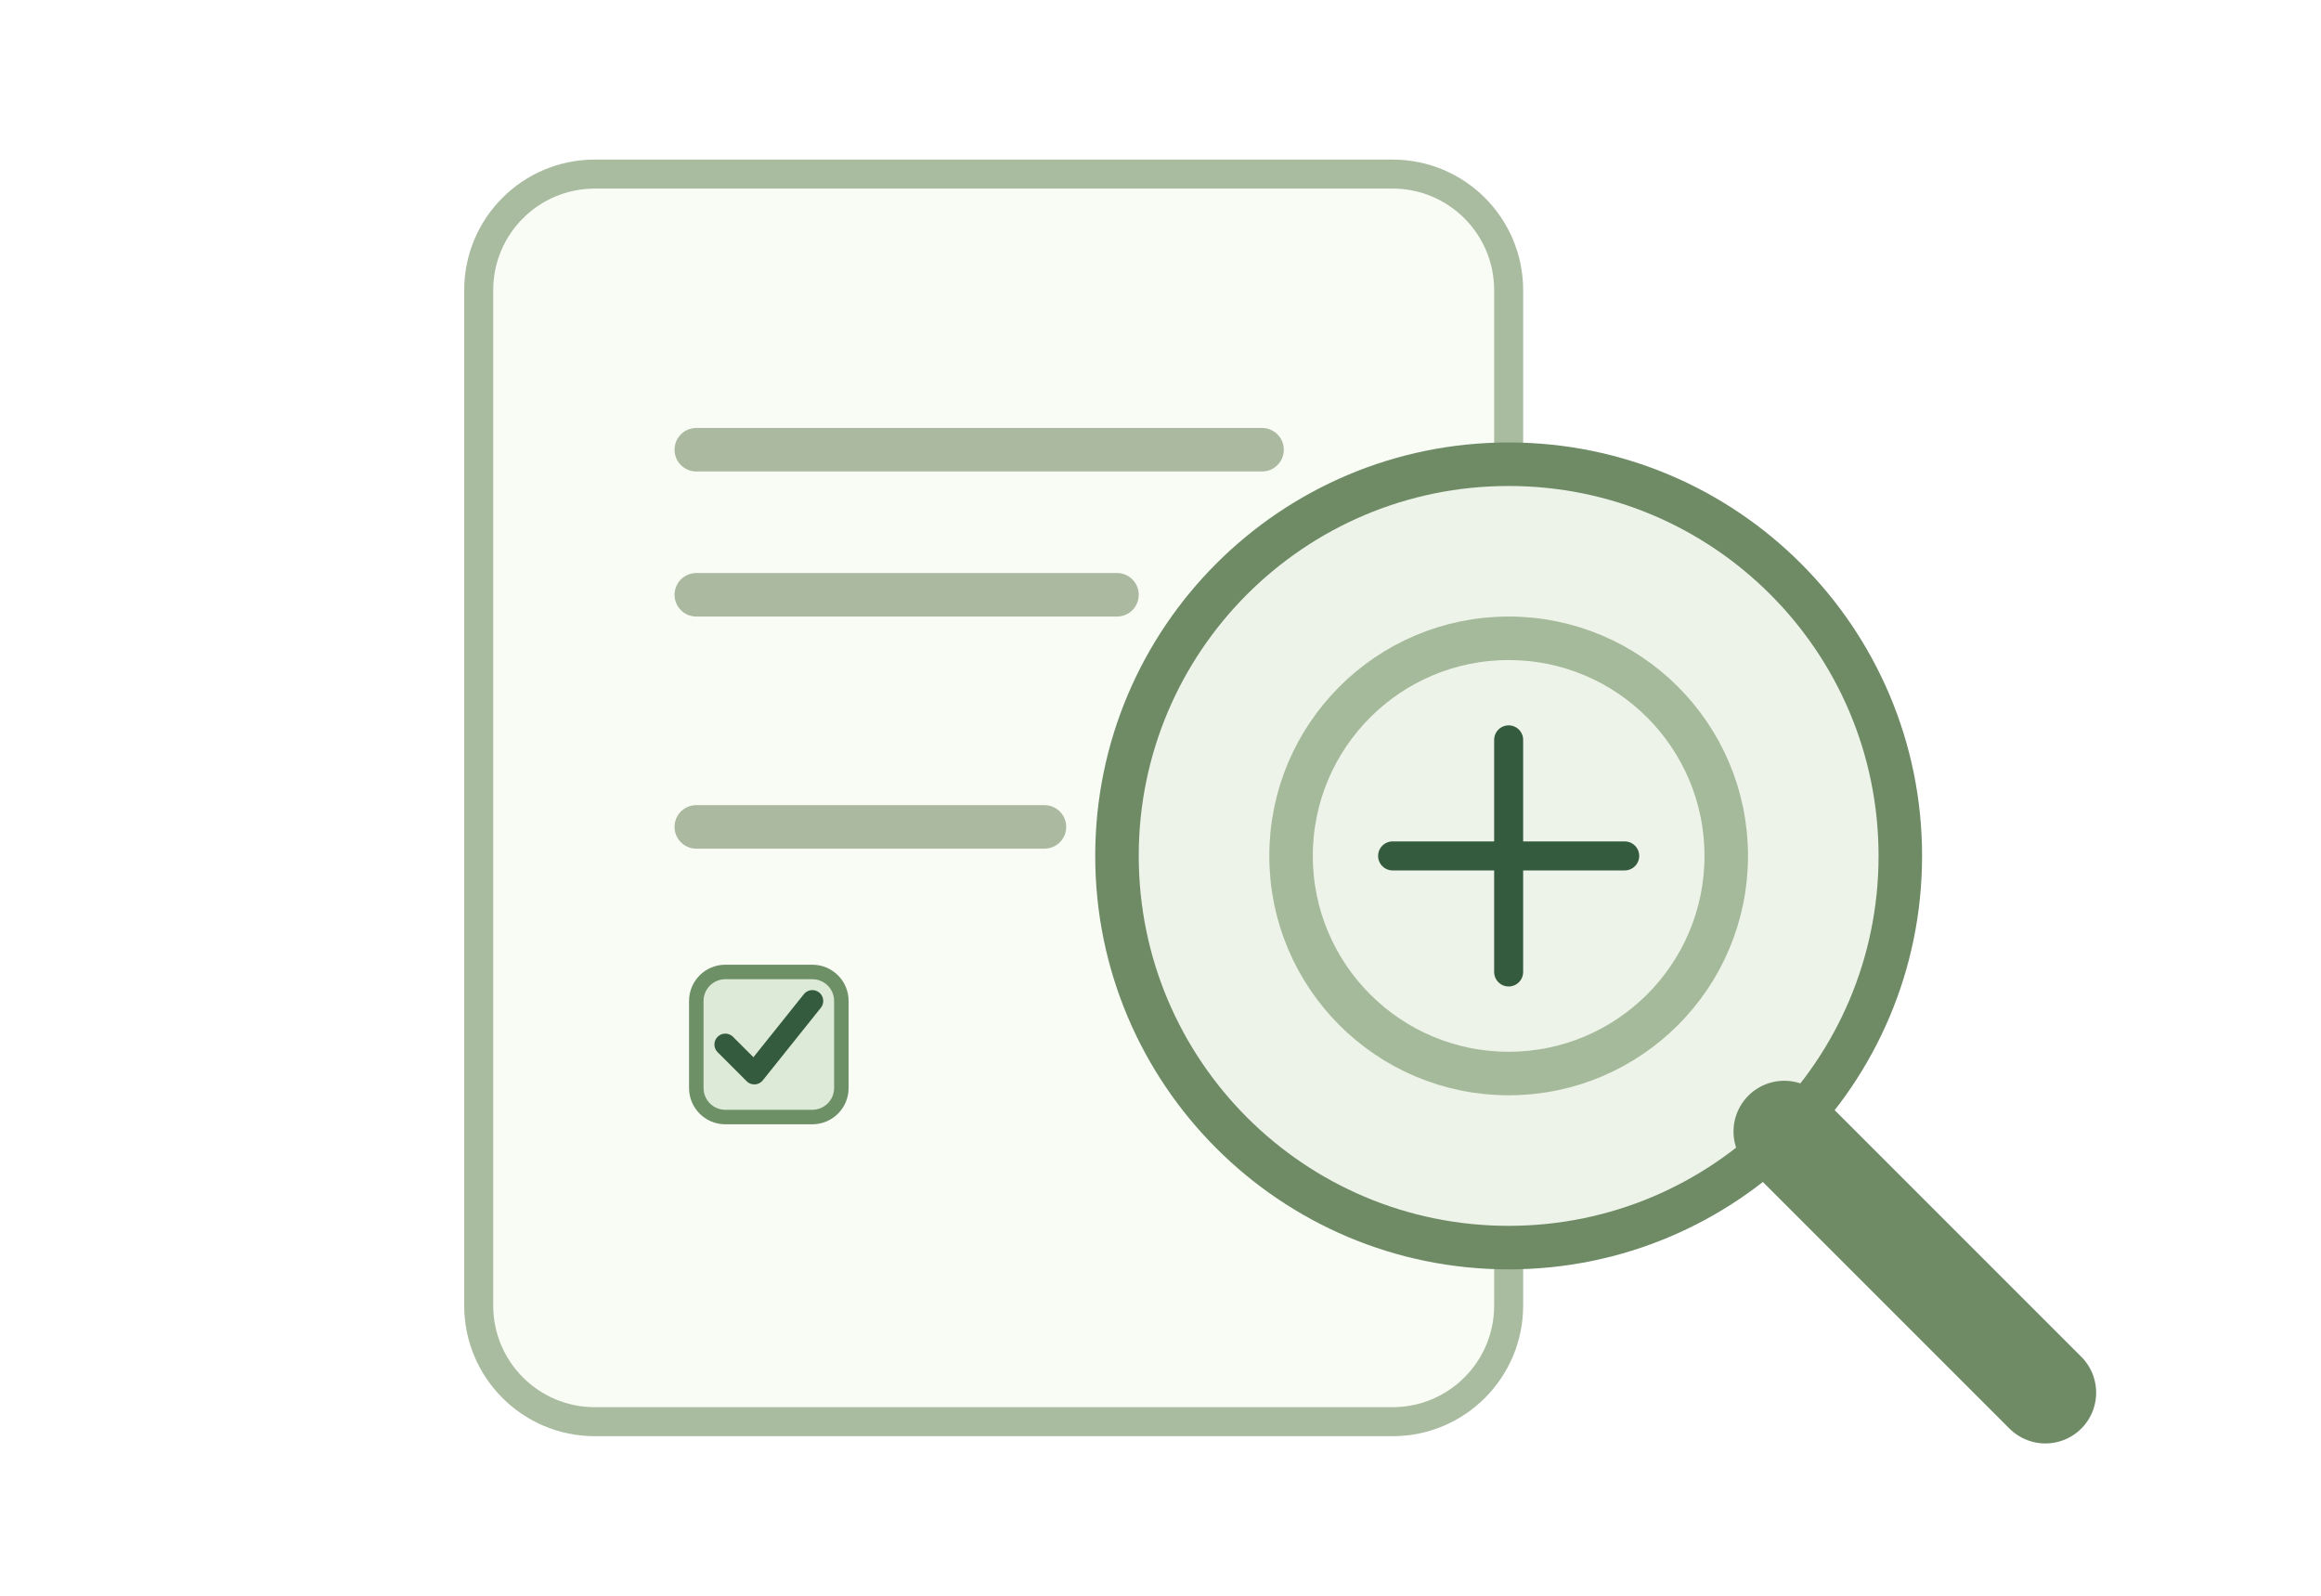
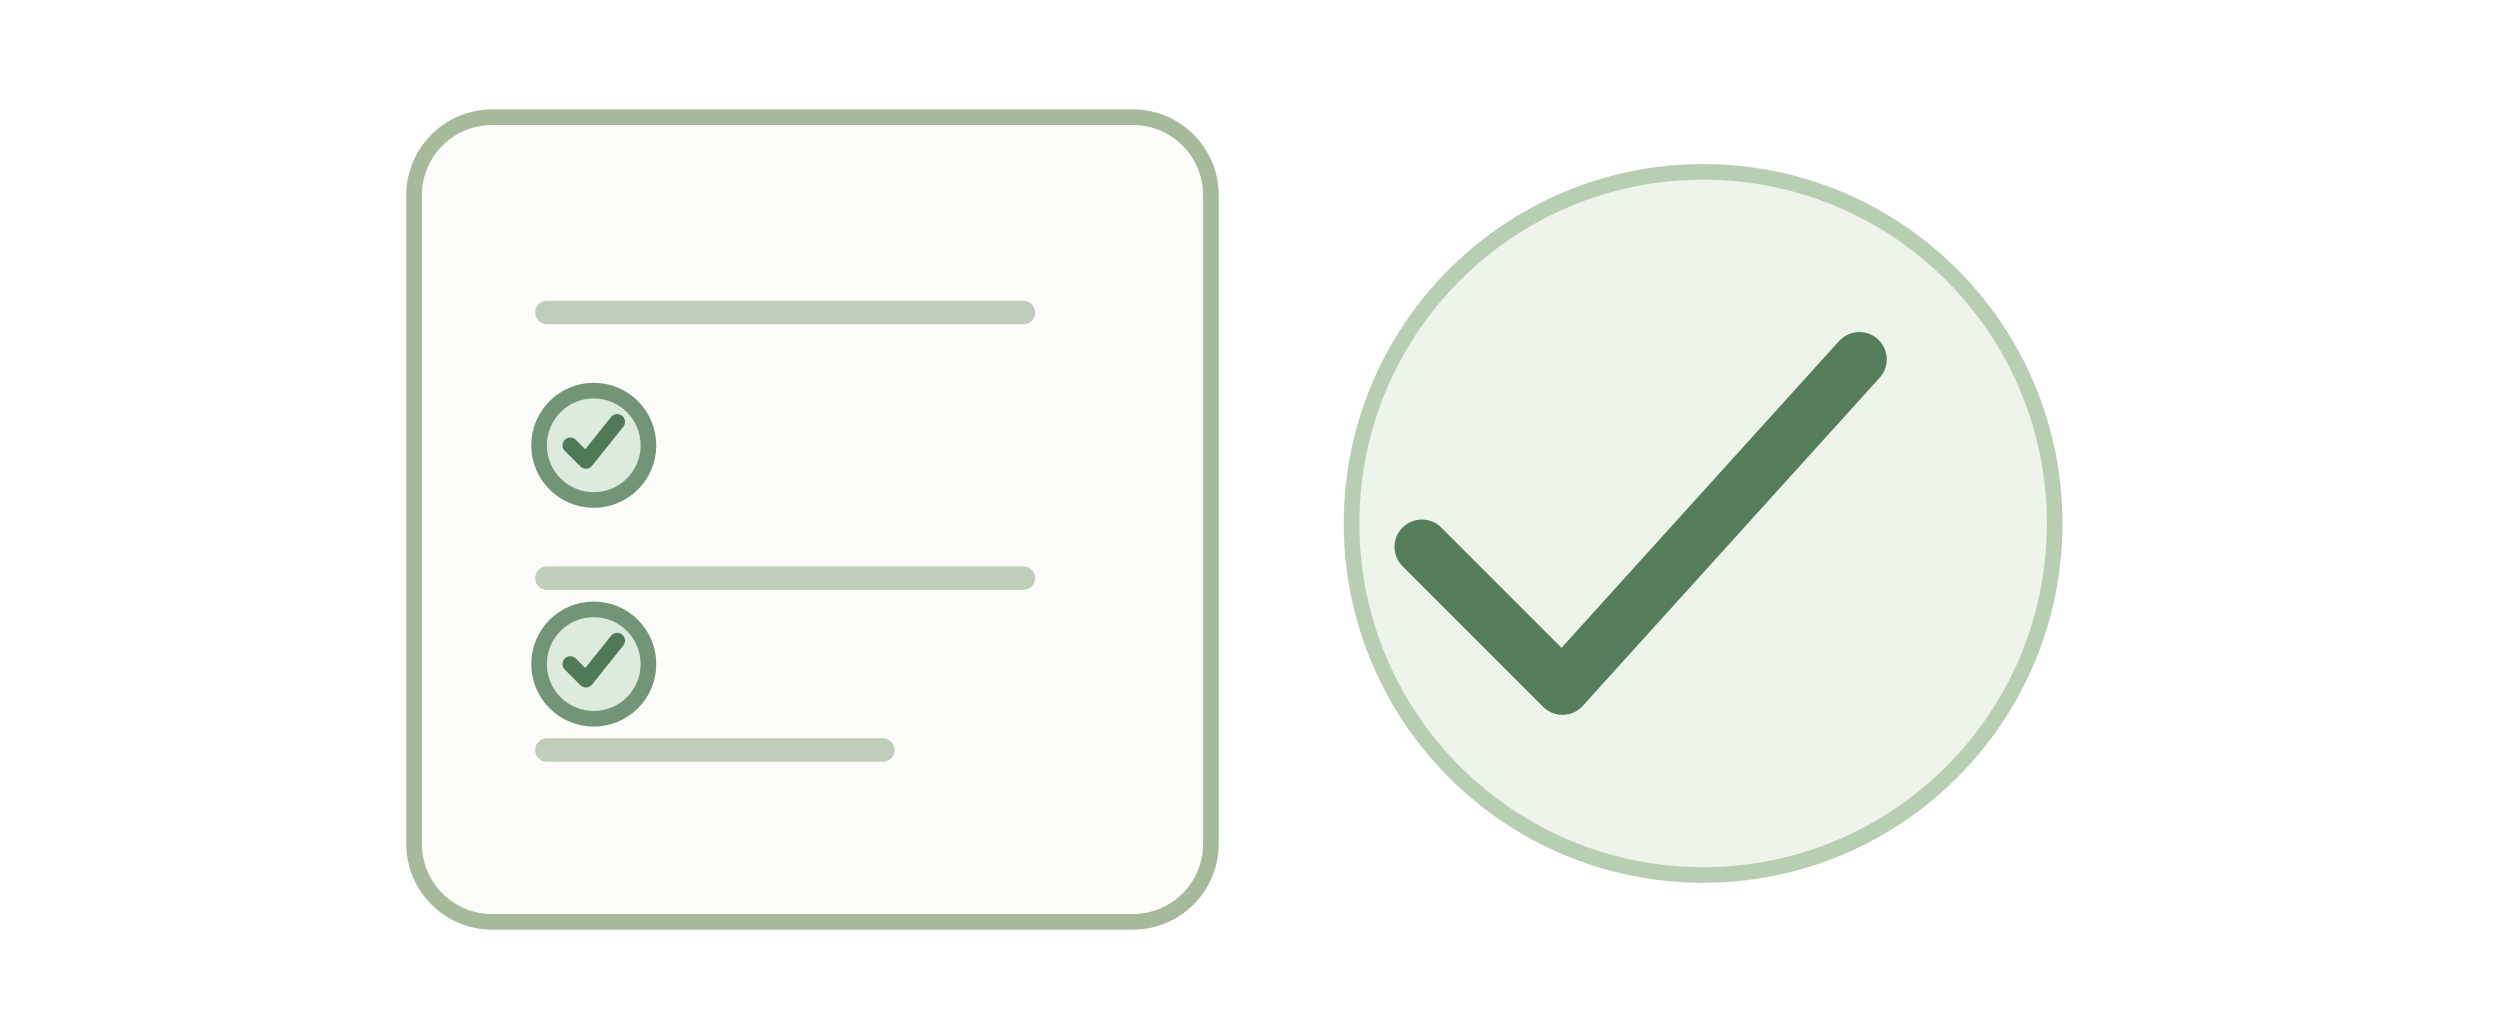
- <svg xmlns="http://www.w3.org/2000/svg" viewBox="0 0 160 110" fill="none">
-   <rect x="33" y="12" width="71" height="86" rx="8" fill="#F9FCF5" stroke="#A9BCA0" stroke-width="2" />
-   <path d="M48 31h39M48 41h29M48 57h24" stroke="#AAB99F" stroke-width="3" stroke-linecap="round" />
-   <rect x="48" y="67" width="10" height="10" rx="2" fill="#DDEAD7" stroke="#6D9067" />
-   <path d="m50 72 2 2 4-5" stroke="#355B3E" stroke-width="1.5" stroke-linecap="round" stroke-linejoin="round" />
-   <circle cx="104" cy="59" r="27" fill="#EEF3E9" stroke="#6E8B66" stroke-width="3" />
-   <circle cx="104" cy="59" r="15" stroke="#A5BA9A" stroke-width="3" />
-   <path d="m123 78 18 18" stroke="#6E8B66" stroke-width="7" stroke-linecap="round" />
-   <path d="M96 59h16M104 51v16" stroke="#355B3E" stroke-width="2" stroke-linecap="round" />
+ <svg xmlns="http://www.w3.org/2000/svg" viewBox="0 0 320 132" fill="none">
+   <rect x="53" y="15" width="102" height="103" rx="10" fill="#FCFCF8" stroke="#A5B99B" stroke-width="2" />
+   <path d="M70 40h61M70 74h61M70 96h43" stroke="#C0CDB8" stroke-width="3" stroke-linecap="round" />
+   <circle cx="76" cy="57" r="7" fill="#DDEBDD" stroke="#739577" stroke-width="2" />
+   <path d="m73 57 2 2 4-5" stroke="#507958" stroke-width="2" stroke-linecap="round" stroke-linejoin="round" />
+   <circle cx="76" cy="85" r="7" fill="#DDEBDD" stroke="#739577" stroke-width="2" />
+   <path d="m73 85 2 2 4-5" stroke="#507958" stroke-width="2" stroke-linecap="round" stroke-linejoin="round" />
+   <path d="m182 70 18 18 38-42" stroke="#6D9470" stroke-width="9" stroke-linecap="round" stroke-linejoin="round" />
+   <circle cx="218" cy="67" r="45" fill="#EDF4EA" stroke="#B8CEB2" stroke-width="2" />
+   <path d="m182 70 18 18 38-42" stroke="#557D5B" stroke-width="7" stroke-linecap="round" stroke-linejoin="round" />
</svg>
